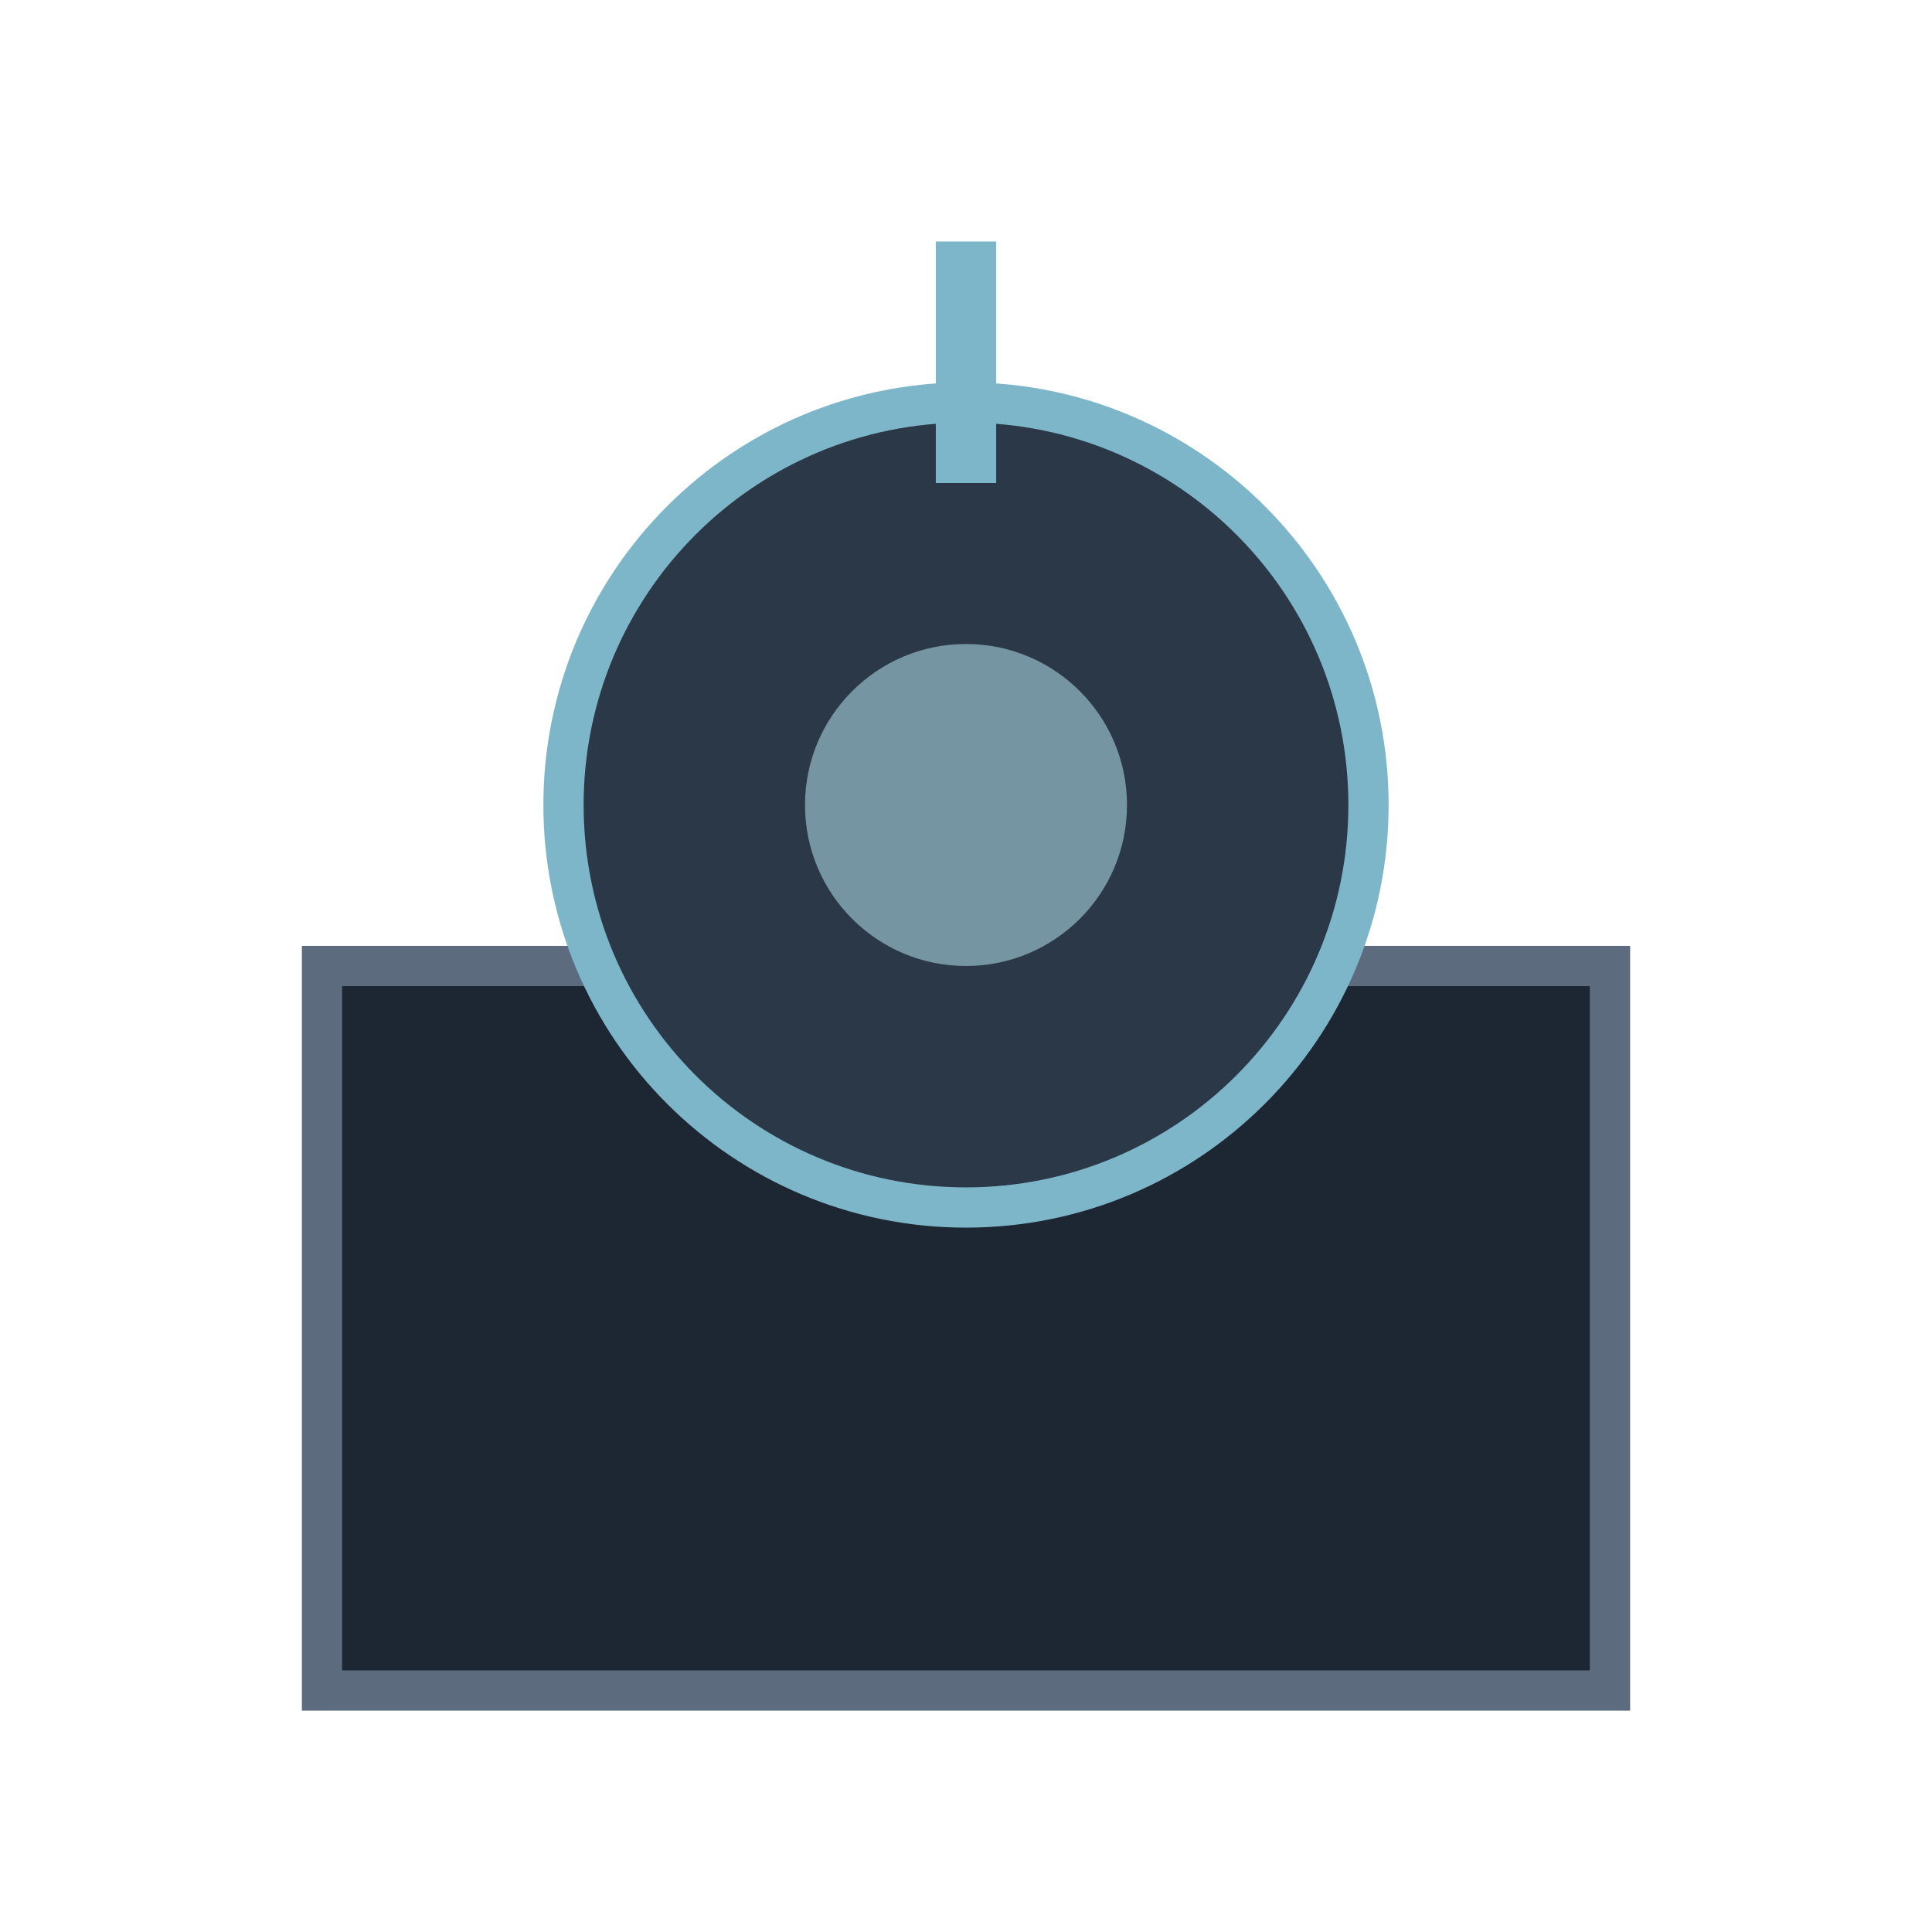
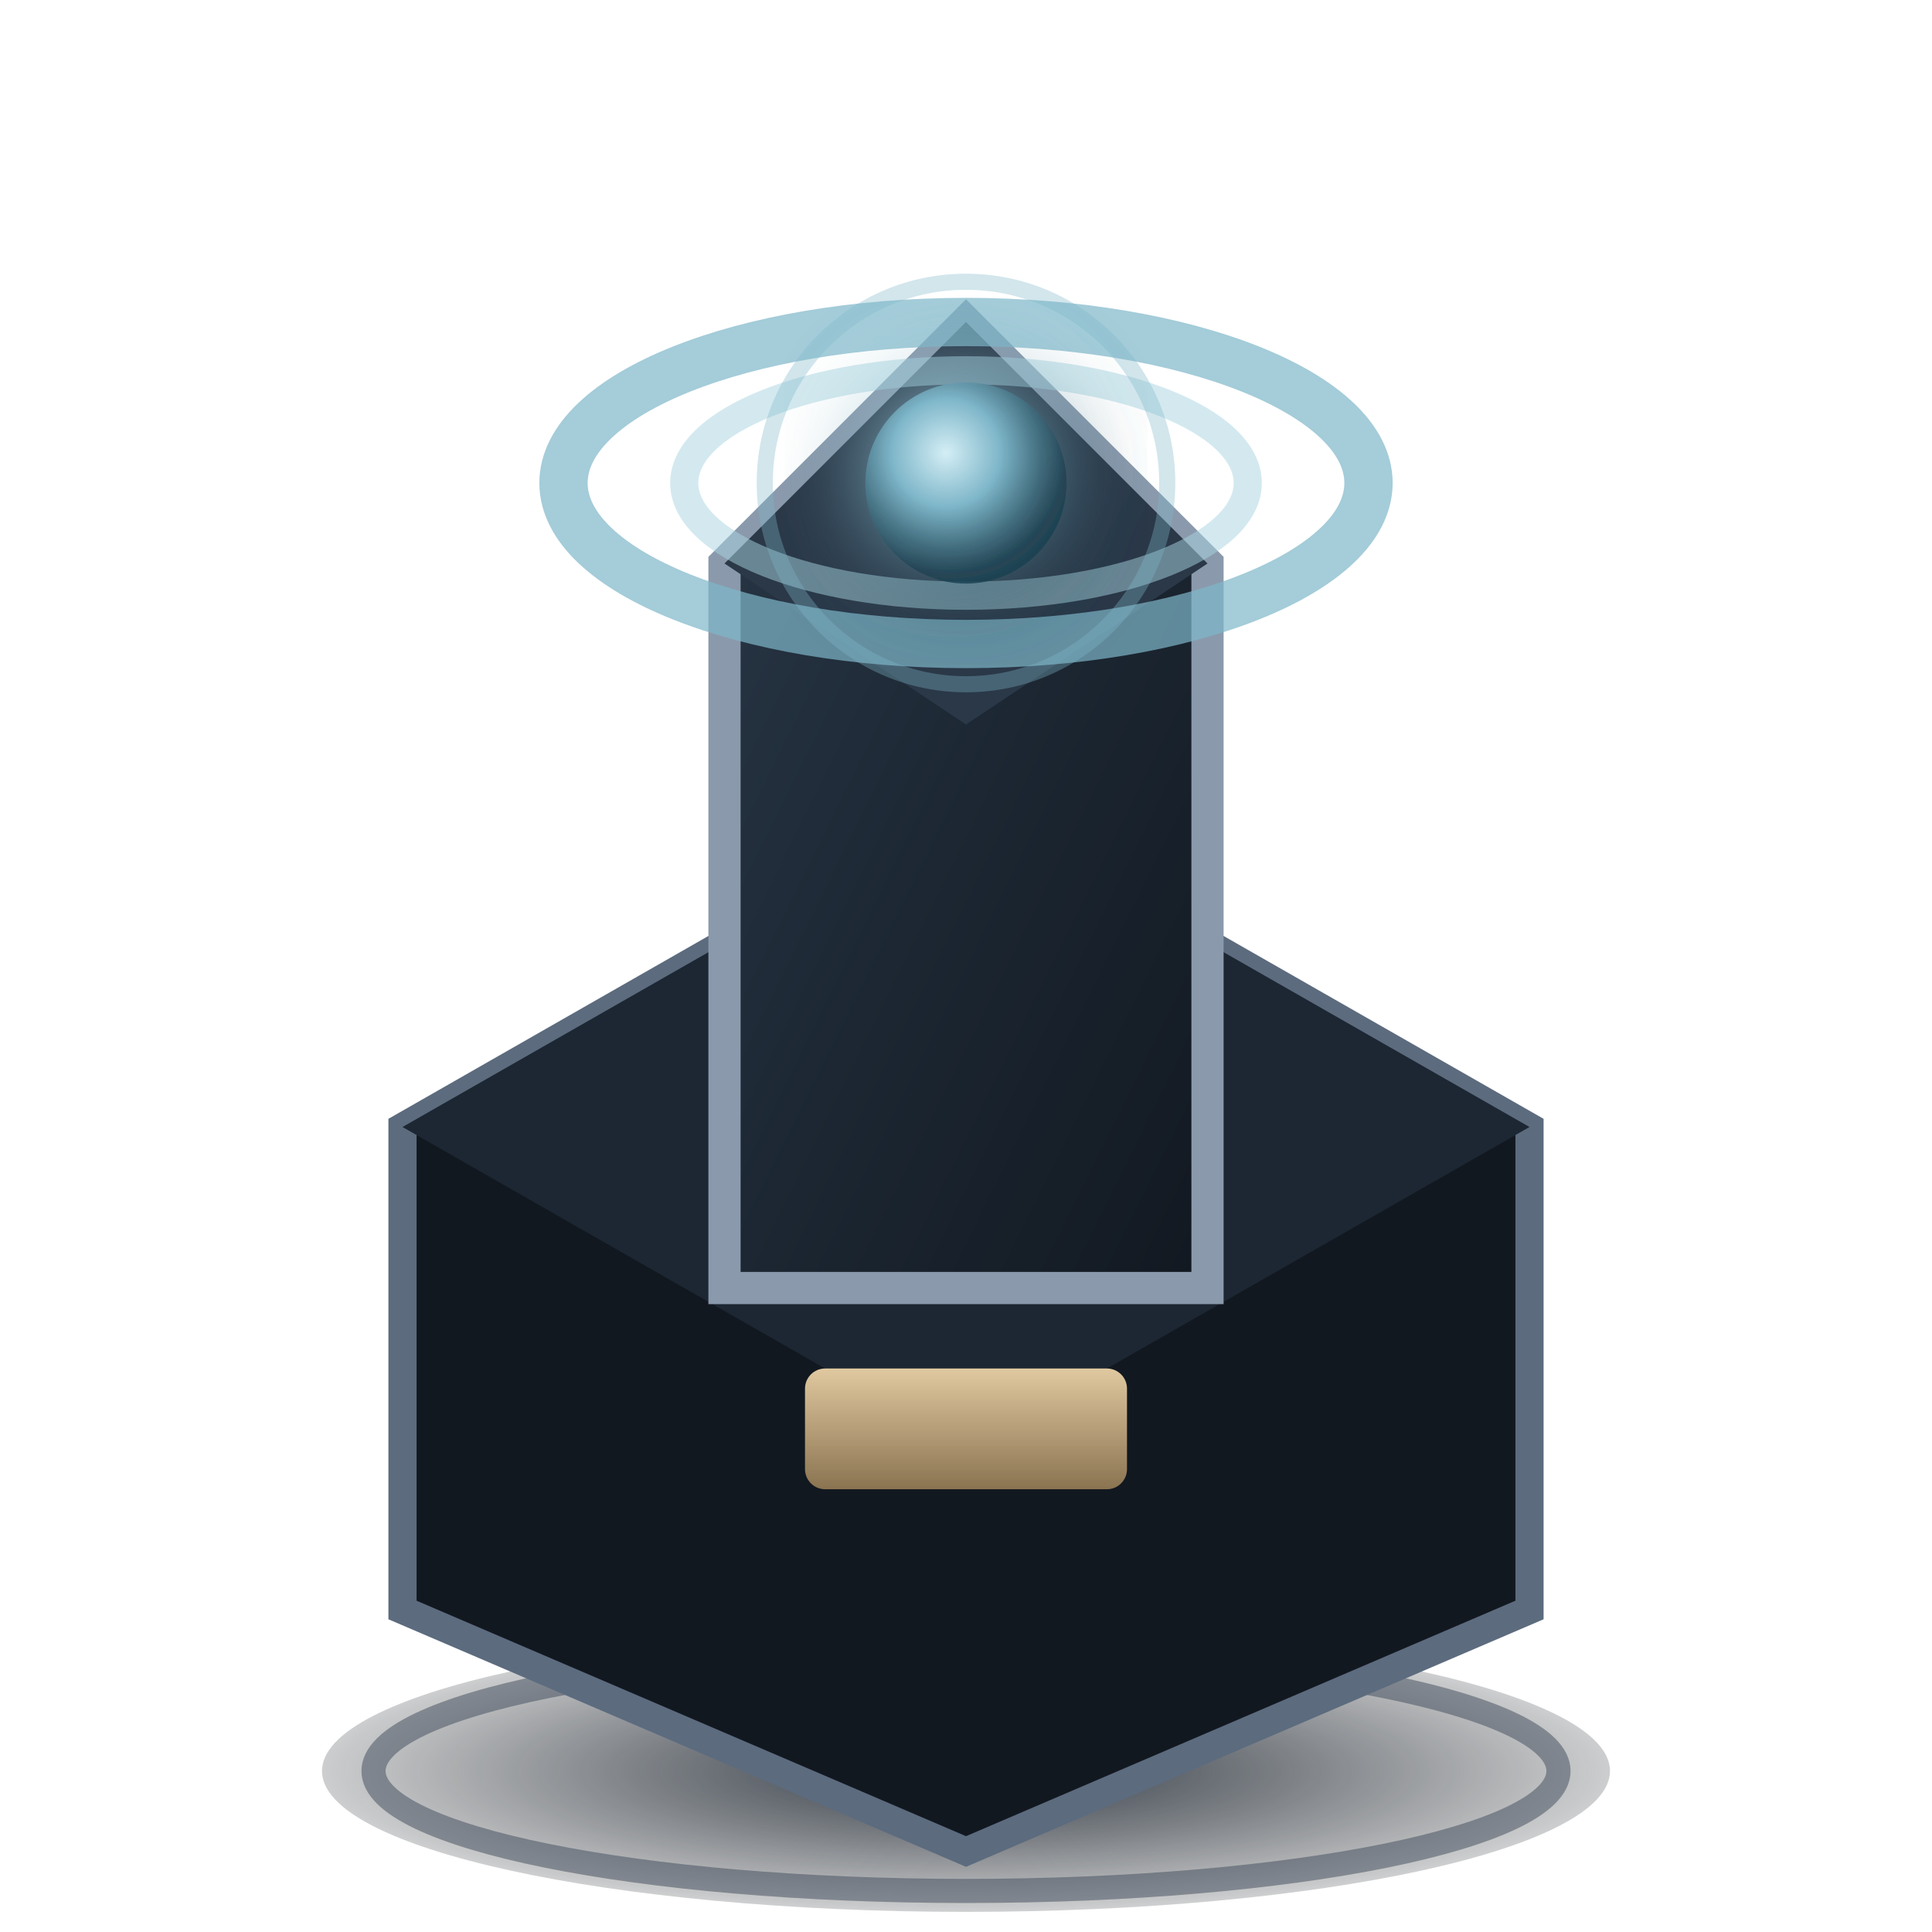
<svg xmlns="http://www.w3.org/2000/svg" viewBox="0 0 48 48" width="48" height="48" fill="none">
-   <rect x="8" y="24" width="32" height="18" fill="#1c2733" stroke="#5c6b7e" />
-   <circle cx="24" cy="20" r="10" fill="#2a3848" stroke="#7eb6c9" />
-   <circle cx="24" cy="20" r="4" fill="#a8d4e0" opacity="0.6" />
-   <path d="M24 6 L24 12" stroke="#7eb6c9" stroke-width="1.5" />
+   <defs>
+     <radialGradient id="padG" cx="50%" cy="50%" r="50%">
+       <stop offset="0%" stop-color="#1c2733" stop-opacity="0.9" />
+       <stop offset="100%" stop-color="#0a0e14" stop-opacity="0.2" />
+     </radialGradient>
+     <radialGradient id="coreG" cx="40%" cy="35%" r="60%">
+       <stop offset="0%" stop-color="#d4eef5" />
+       <stop offset="45%" stop-color="#7eb6c9" />
+       <stop offset="100%" stop-color="#1a4050" stop-opacity="0.8" />
+     </radialGradient>
+     <linearGradient id="hullL" x1="0" y1="0" x2="1" y2="1">
+       <stop offset="0%" stop-color="#2a3848" />
+       <stop offset="50%" stop-color="#1c2733" />
+       <stop offset="100%" stop-color="#121820" />
+     </linearGradient>
+     <linearGradient id="steelL" x1="0" y1="0" x2="0" y2="1">
+       <stop offset="0%" stop-color="#b0bec8" />
+       <stop offset="40%" stop-color="#8a9aac" />
+       <stop offset="100%" stop-color="#5c6b7e" />
+     </linearGradient>
+     <linearGradient id="brassL" x1="0" y1="0" x2="0" y2="1">
+       <stop offset="0%" stop-color="#e0c9a0" />
+       <stop offset="100%" stop-color="#8a7350" />
+     </linearGradient>
+     <filter id="softGlow" x="-40%" y="-40%" width="180%" height="180%">
+       <feGaussianBlur stdDeviation="1.2" result="b" />
+       <feMerge>
+         <feMergeNode in="b" />
+         <feMergeNode in="SourceGraphic" />
+       </feMerge>
+     </filter>
+   </defs>
+   <ellipse cx="24" cy="44" rx="16" ry="3.5" fill="url(#padG)" />
+   <ellipse cx="24" cy="44" rx="14.72" ry="2.98" fill="none" stroke="#3d4a5a" stroke-width="0.6" opacity="0.5" />
+   <path d="M10 40 L10 28 L24 20 L38 28 L38 40 L24 46 Z" fill="#121820" stroke="#5c6b7e" stroke-width="0.7" />
+   <path d="M10 28 L24 20 L38 28 L24 36 Z" fill="#1c2733" />
+   <path d="M18 32 L18 14 L24 8 L30 14 L30 32 Z" fill="url(#hullL)" stroke="#8a9aac" stroke-width="0.8" />
+   <path d="M18 14 L24 8 L30 14 L24 18 Z" fill="#2a3848" />
+   <ellipse cx="24" cy="12" rx="10" ry="4" fill="none" stroke="#7eb6c9" stroke-width="1.2" opacity="0.7" />
+   <ellipse cx="24" cy="12" rx="7" ry="2.8" fill="none" stroke="#a8d4e0" stroke-width="0.7" opacity="0.5" />
+   <circle cx="24" cy="12" r="2.5" fill="url(#coreG)" filter="url(#softGlow)" />
+   <circle cx="24" cy="12" r="5" fill="none" stroke="#7eb6c9" stroke-width="0.4" opacity="0.35" />
+   <rect x="20" y="34" width="8" height="3" rx="0.5" fill="url(#brassL)" />
</svg>
